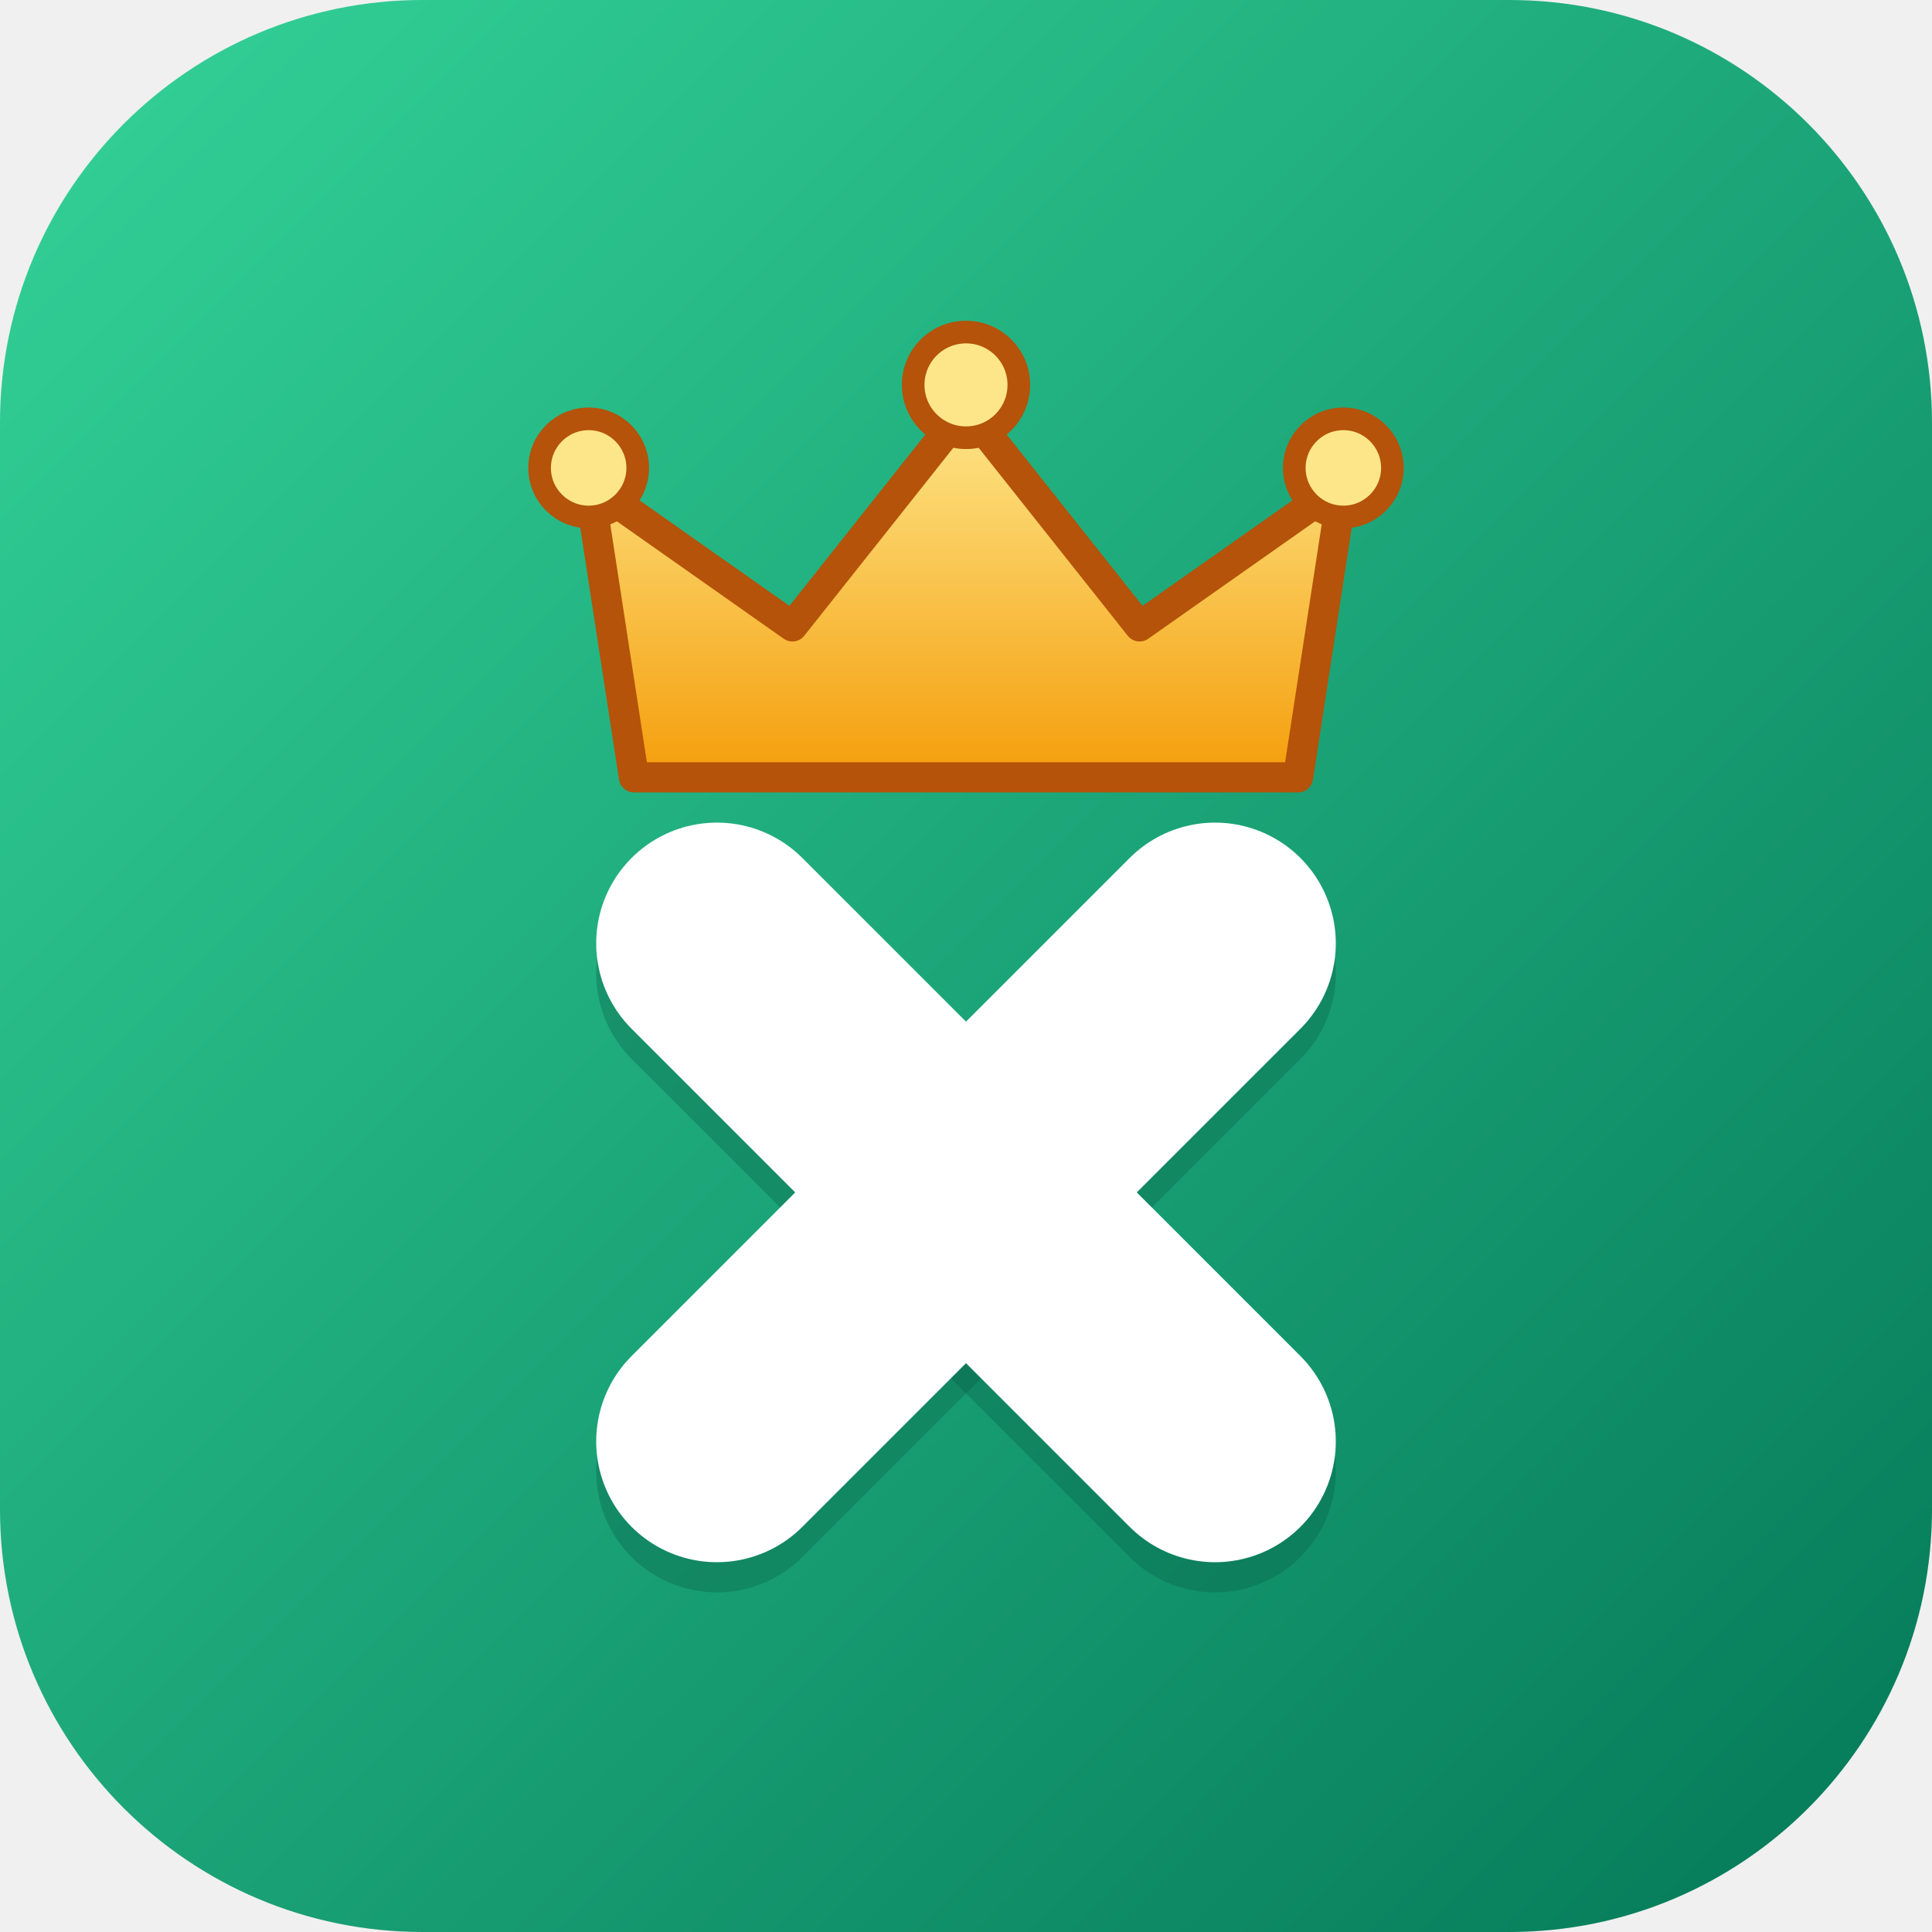
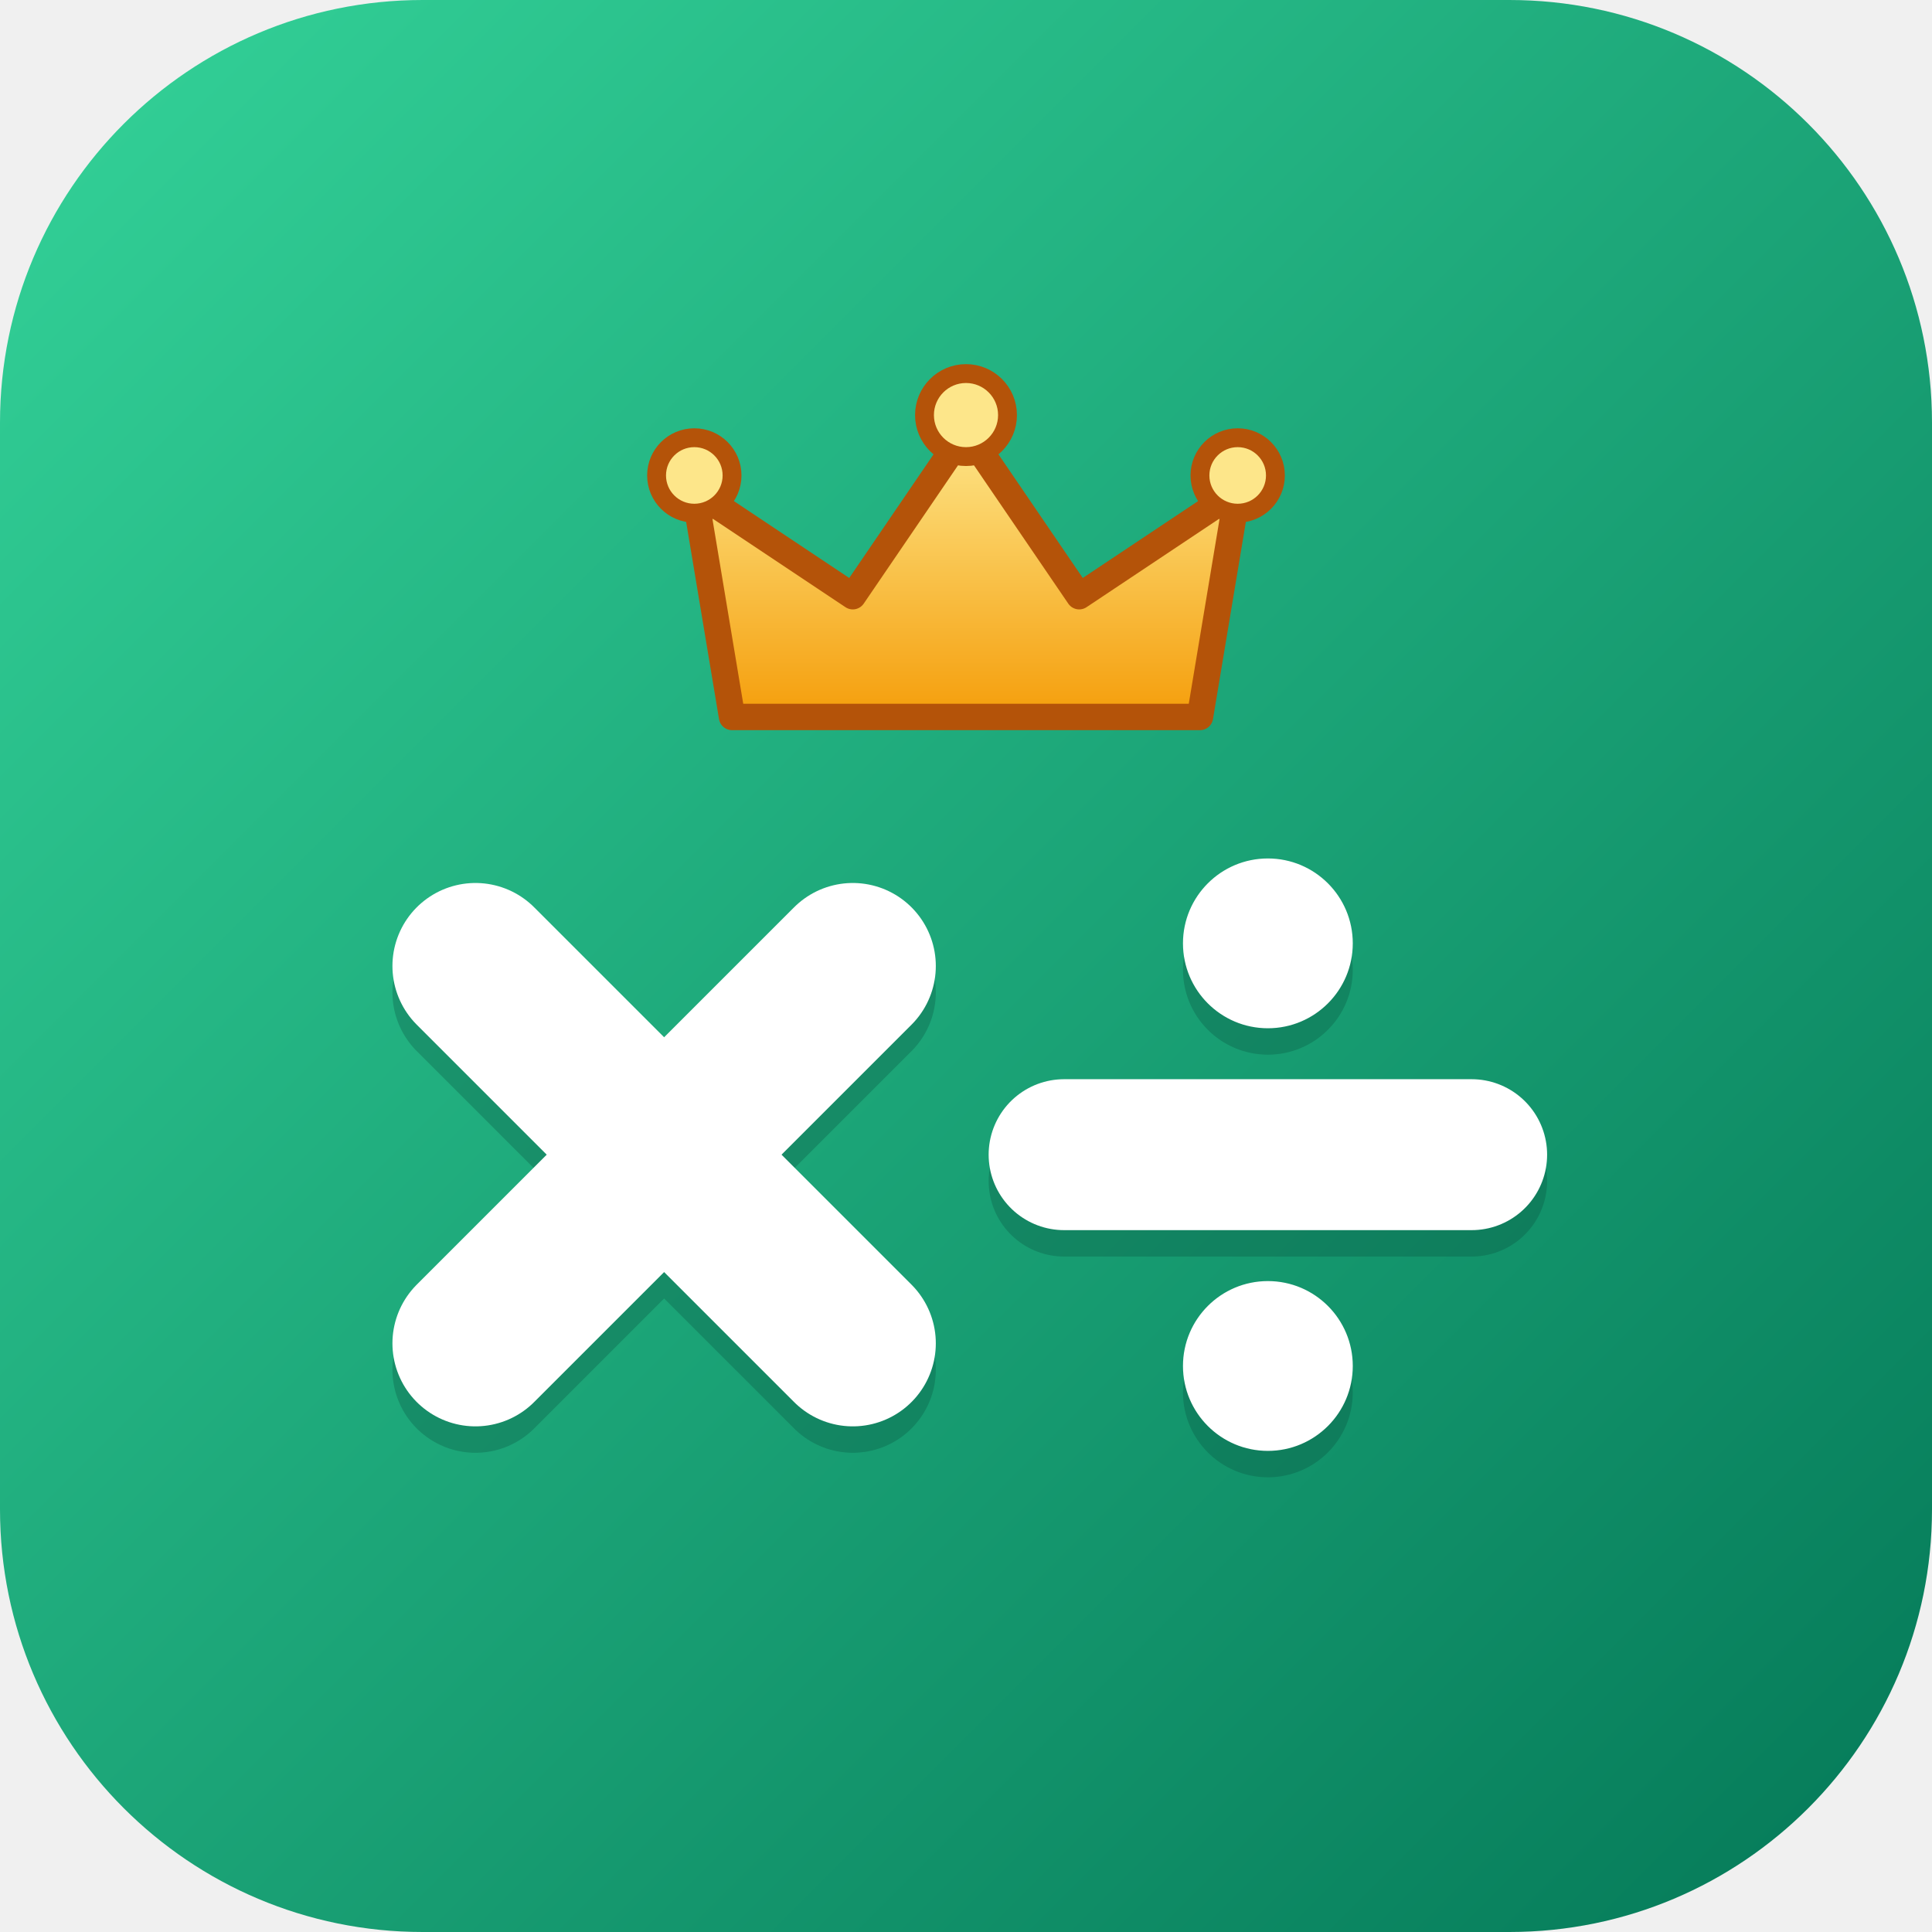
<svg xmlns="http://www.w3.org/2000/svg" viewBox="0 0 512 512" width="512" height="512">
  <defs>
    <linearGradient id="bg" x1="0" y1="0" x2="1" y2="1">
      <stop offset="0" stop-color="#34d399" />
      <stop offset="1" stop-color="#047857" />
    </linearGradient>
    <linearGradient id="gold" x1="0" y1="0" x2="0" y2="1">
      <stop offset="0" stop-color="#fde68a" />
      <stop offset="1" stop-color="#f59e0b" />
    </linearGradient>
  </defs>
  <rect width="512" height="512" rx="112" fill="url(#bg)" />
-   <path d="M168 206 L156 128 L210 166 L256 108 L302 166 L356 128 L344 206 Z" fill="url(#gold)" stroke="#b45309" stroke-width="8" stroke-linejoin="round" />
-   <circle cx="156" cy="124" r="13" fill="#fde68a" stroke="#b45309" stroke-width="6" />
-   <circle cx="256" cy="102" r="14" fill="#fde68a" stroke="#b45309" stroke-width="6" />
-   <circle cx="356" cy="124" r="13" fill="#fde68a" stroke="#b45309" stroke-width="6" />
-   <g stroke-linecap="round">
-     <g stroke="#065f46" stroke-opacity="0.35" stroke-width="64" transform="translate(0 8)">
-       <line x1="190" y1="250" x2="322" y2="382" />
-       <line x1="322" y1="250" x2="190" y2="382" />
+   <g transform="translate(256 150)">
+     <path d="M-62 40 L-72 -20 L-30 8 L0 -36 L30 8 L72 -20 L62 40 Z" fill="url(#gold)" stroke="#b45309" stroke-width="7" stroke-linejoin="round" />
+     <circle cx="-72" cy="-24" r="10" fill="#fde68a" stroke="#b45309" stroke-width="5" />
+     <circle cx="0" cy="-40" r="11" fill="#fde68a" stroke="#b45309" stroke-width="5" />
+     <circle cx="72" cy="-24" r="10" fill="#fde68a" stroke="#b45309" stroke-width="5" />
+   </g>
+   <g transform="translate(0 7)" opacity="0.3">
+     <g transform="translate(176 306)" stroke="#064e3b">
+       <g stroke-linecap="round" stroke-width="44">
+         <line x1="-50" y1="-50" x2="50" y2="50" />
+         <line x1="50" y1="-50" x2="-50" y2="50" />
+       </g>
    </g>
-     <g stroke="#ffffff" stroke-width="64">
-       <line x1="190" y1="250" x2="322" y2="382" />
-       <line x1="322" y1="250" x2="190" y2="382" />
+     <g transform="translate(336 306)" fill="#064e3b" stroke="#064e3b">
+       <line x1="-54" y1="0" x2="54" y2="0" stroke-width="40" stroke-linecap="round" />
+       <circle cx="0" cy="-56" r="22" />
+       <circle cx="0" cy="56" r="22" />
    </g>
  </g>
+   <g transform="translate(176 306)" stroke="#ffffff">
+     <g stroke-linecap="round" stroke-width="44">
+       <line x1="-50" y1="-50" x2="50" y2="50" />
+       <line x1="50" y1="-50" x2="-50" y2="50" />
+     </g>
+   </g>
+   <g transform="translate(336 306)" fill="#ffffff" stroke="#ffffff">
+     <line x1="-54" y1="0" x2="54" y2="0" stroke-width="40" stroke-linecap="round" />
+     <circle cx="0" cy="-56" r="22" />
+     <circle cx="0" cy="56" r="22" />
+   </g>
</svg>
